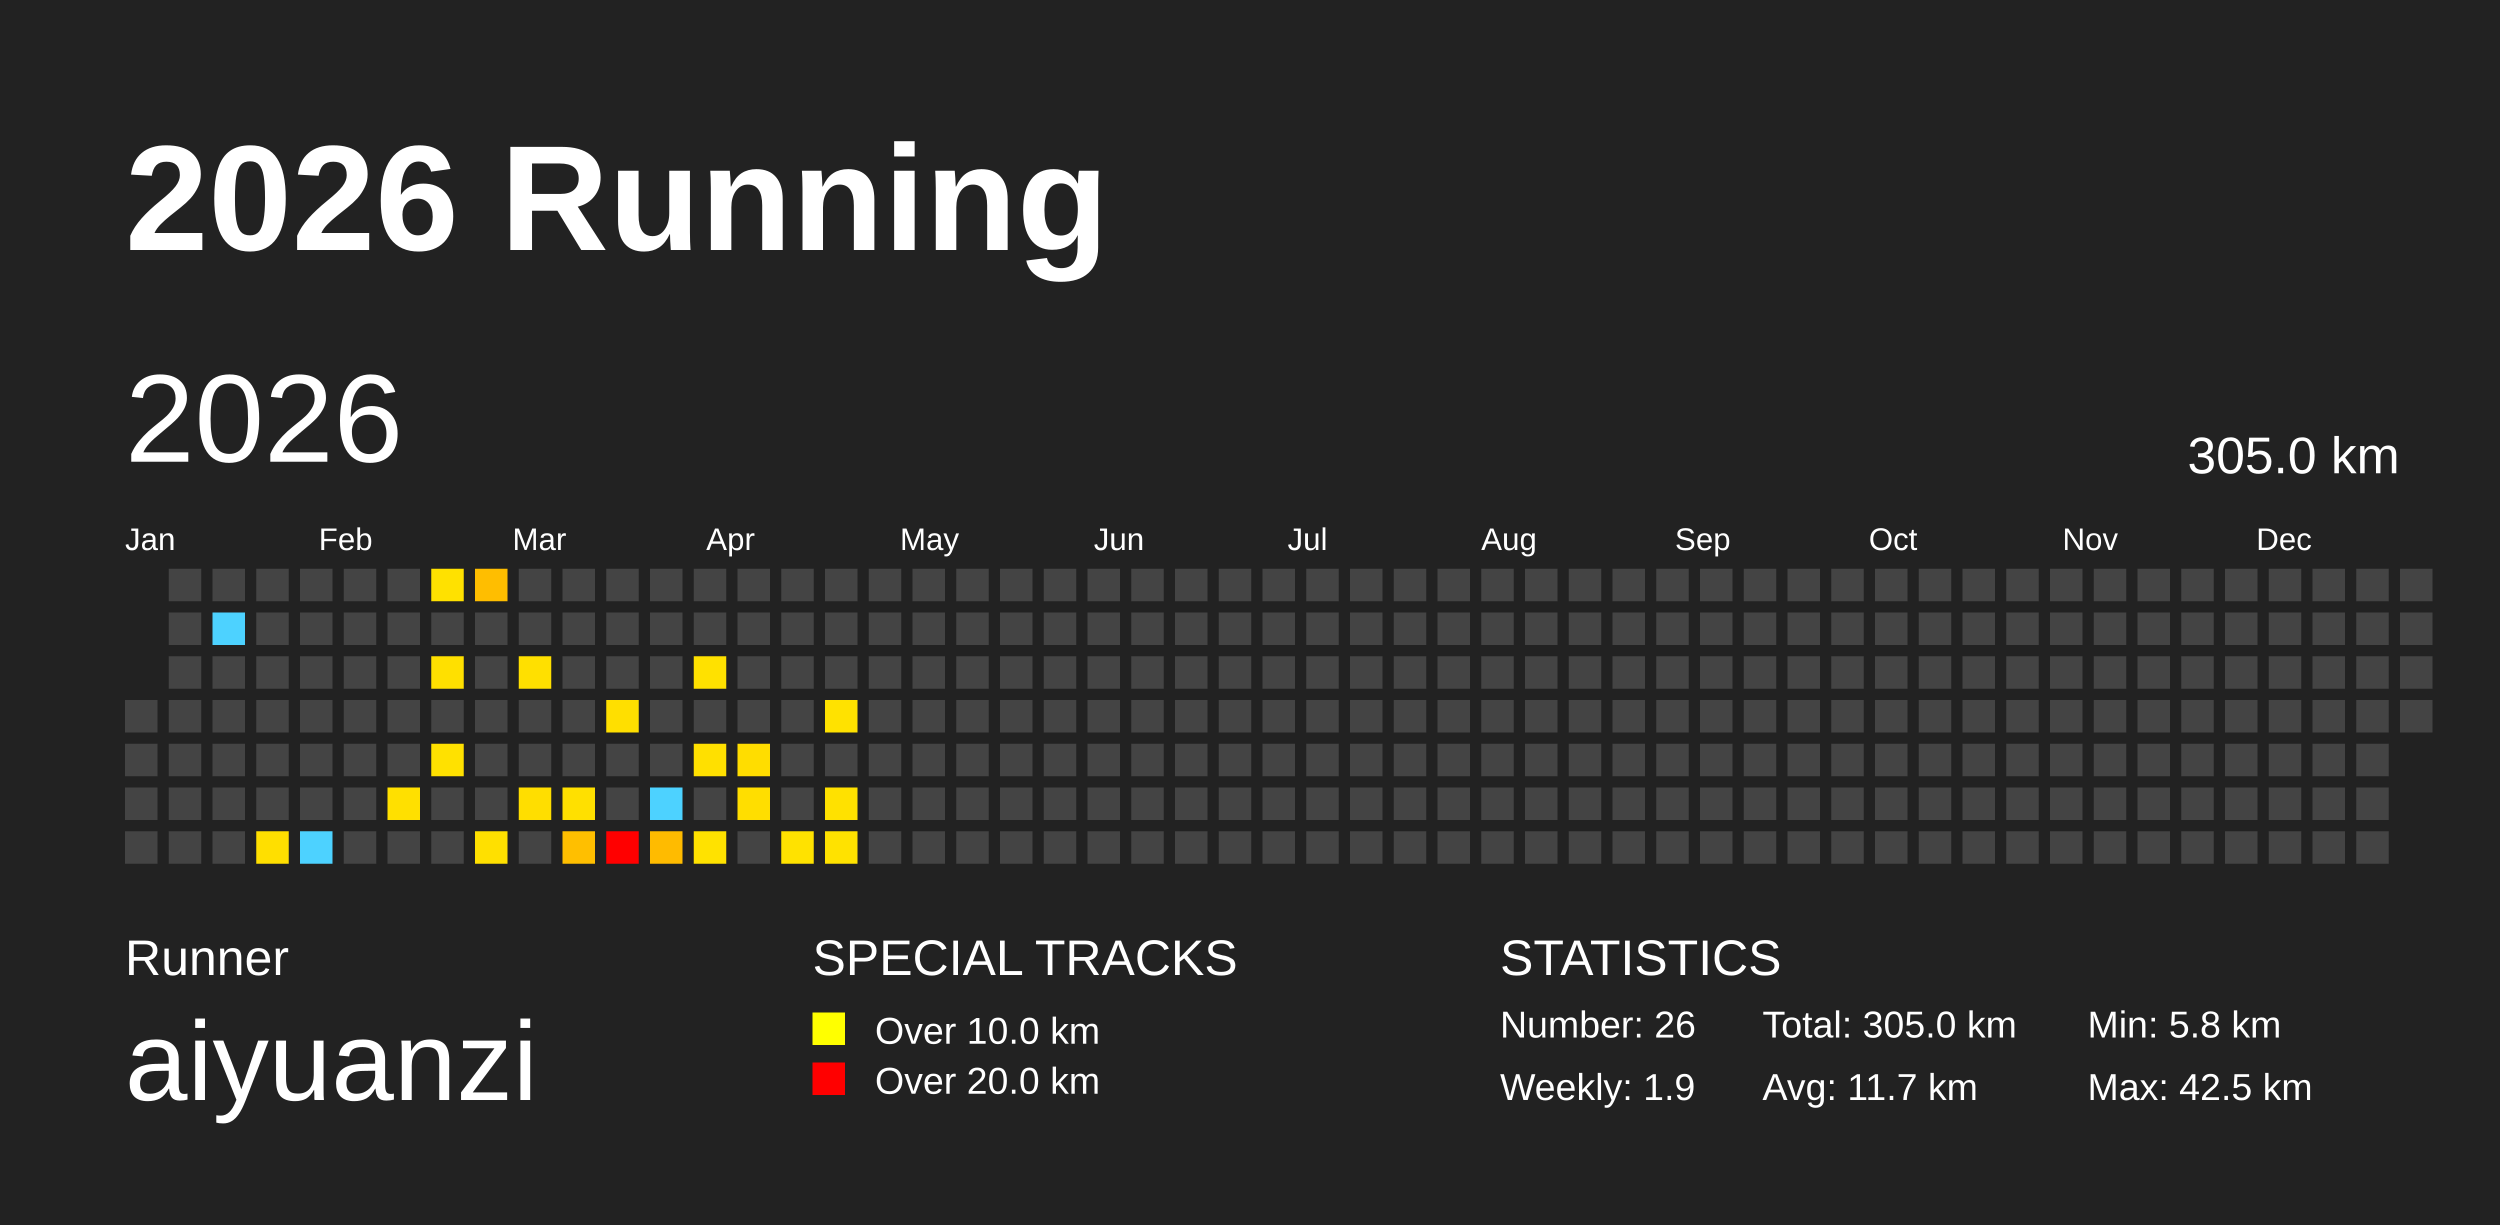
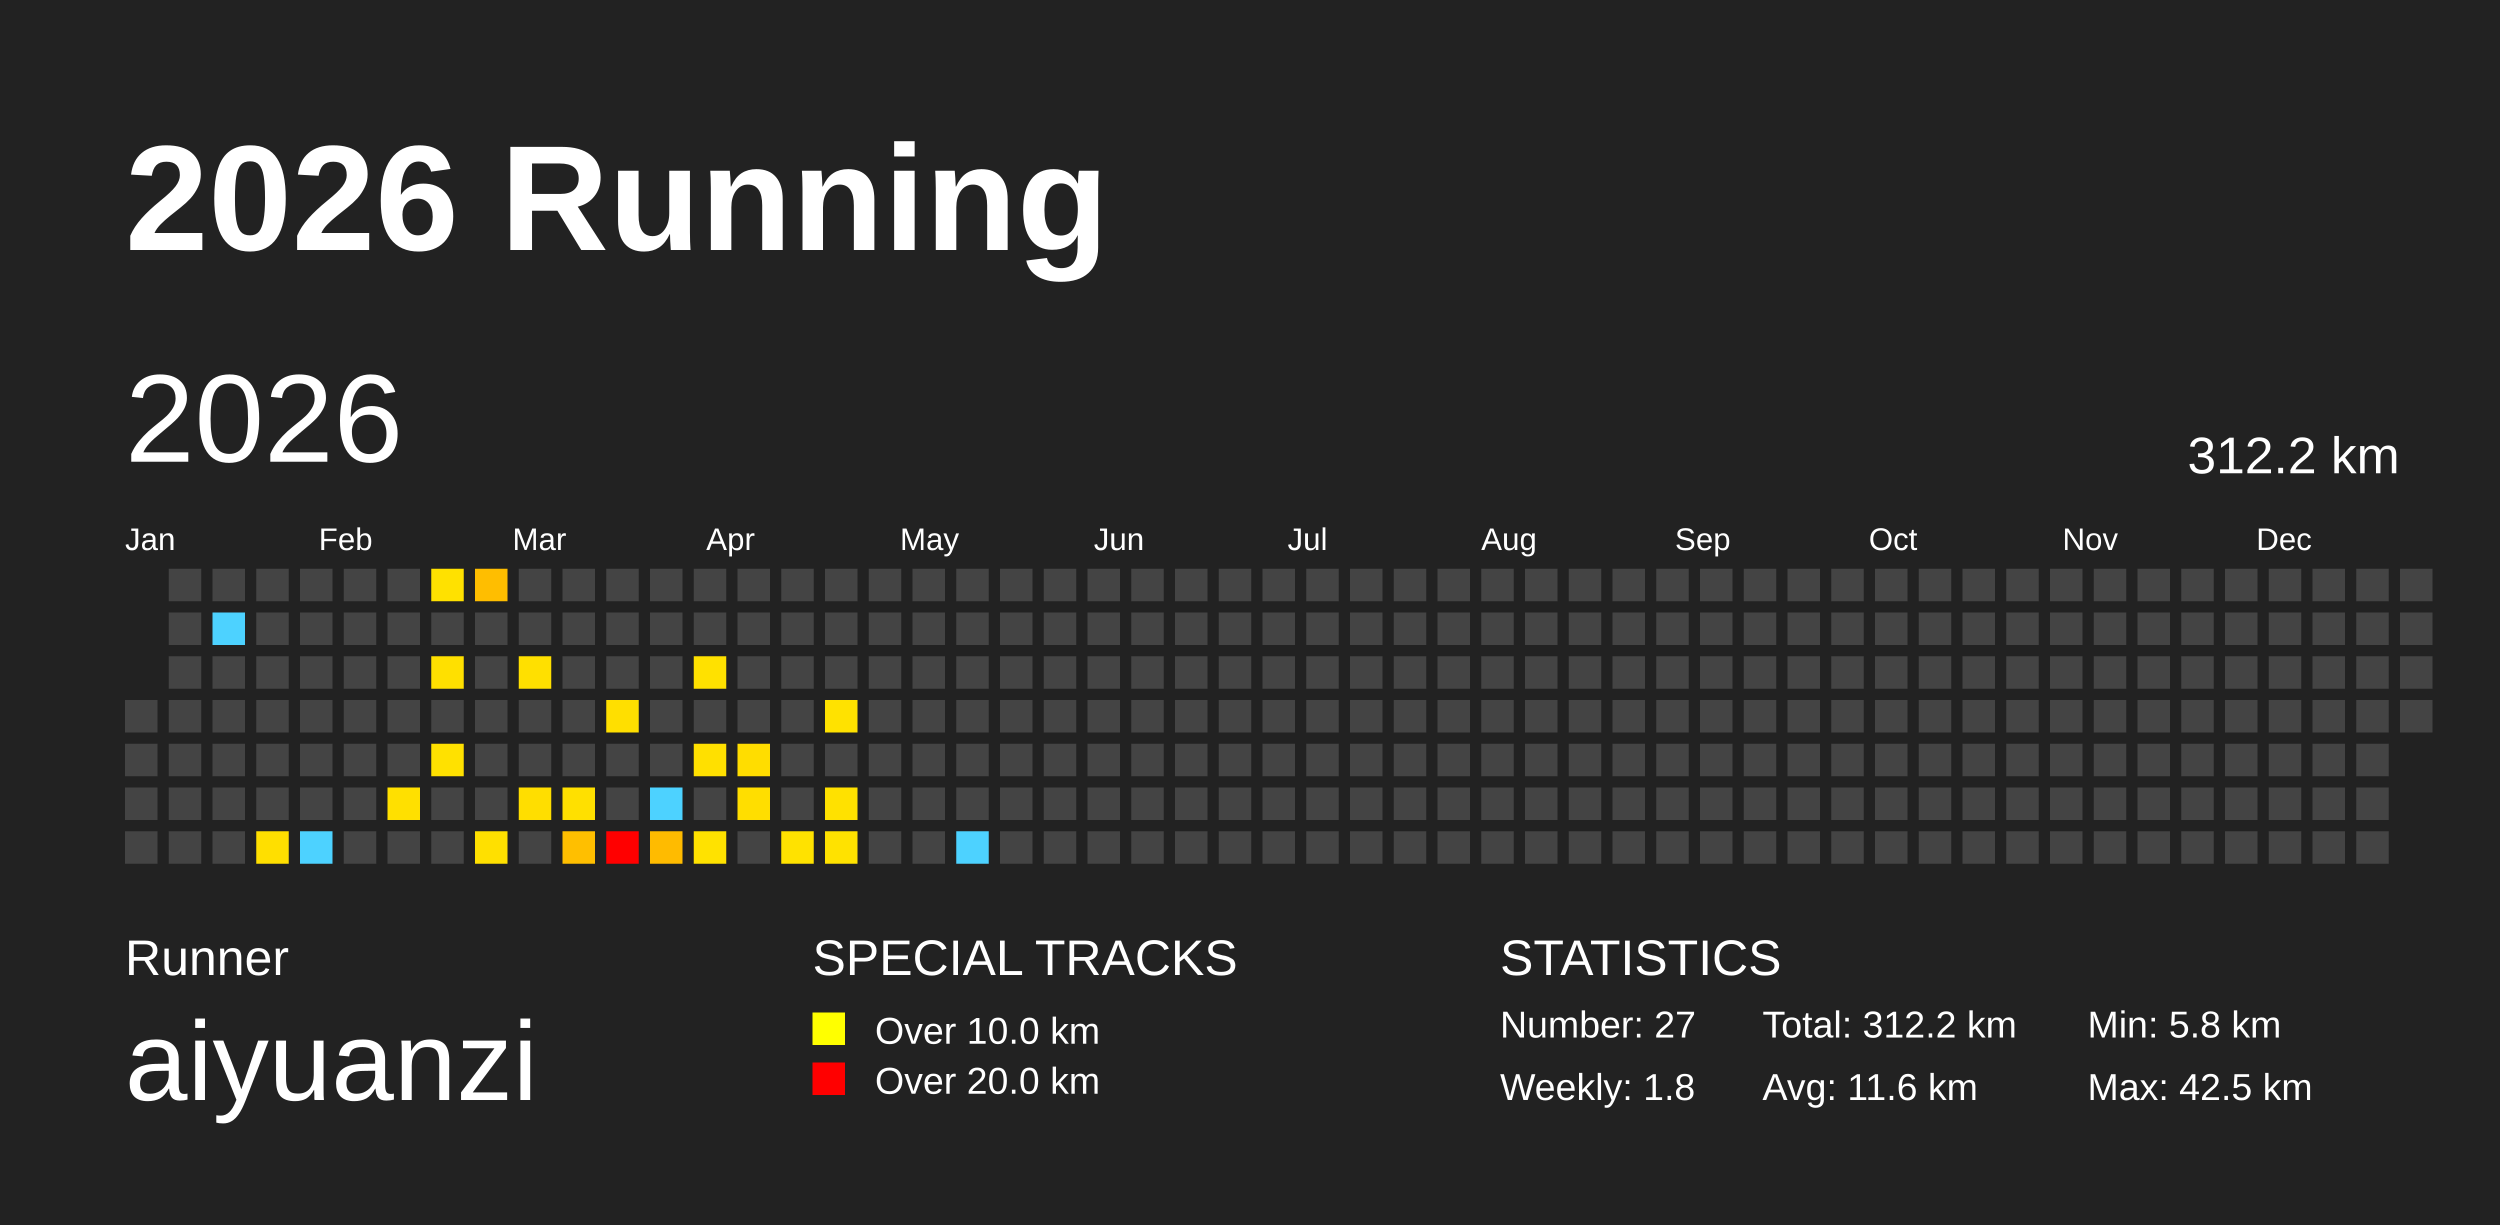
<svg xmlns="http://www.w3.org/2000/svg" baseProfile="full" height="98mm" version="1.1" viewBox="0,0,200,98" width="200mm">
  <defs>
    <pattern height="2" id="indoor-stripe" patternUnits="userSpaceOnUse" width="2">
      <line stroke="white" stroke-opacity="0.45" stroke-width="0.5" x1="0" x2="2" y1="2" y2="0" />
    </pattern>
  </defs>
  <rect fill="#222222" height="98" width="200" x="0" y="0" />
  <text fill="#FFFFFF" style="font-size:12px; font-family:Arial; font-weight:bold;" x="10" y="20">2026 Running</text>
  <text fill="#FFFFFF" style="font-size:4px; font-family:Arial" x="10" y="78">Runner</text>
  <text fill="#FFFFFF" style="font-size:9px; font-family:Arial" x="10" y="88">aiyuanzi</text>
  <text fill="#FFFFFF" style="font-size:4px; font-family:Arial" x="65" y="78">SPECIAL TRACKS</text>
  <rect fill="yellow" height="2.6" width="2.6" x="65" y="81" />
  <text fill="#FFFFFF" style="font-size:3px; font-family:Arial" x="70" y="83.5">Over 10.0 km</text>
  <rect fill="red" height="2.6" width="2.6" x="65" y="85" />
  <text fill="#FFFFFF" style="font-size:3px; font-family:Arial" x="70" y="87.5">Over 20.0 km</text>
  <text fill="#FFFFFF" style="font-size:4px; font-family:Arial" x="120" y="78">STATISTICS</text>
-   <text fill="#FFFFFF" style="font-size:3px; font-family:Arial" x="120" y="83">Number: 26</text>
-   <text fill="#FFFFFF" style="font-size:3px; font-family:Arial" x="120" y="88">Weekly: 1.9</text>
-   <text fill="#FFFFFF" style="font-size:3px; font-family:Arial" x="141" y="83">Total: 305.0 km</text>
-   <text fill="#FFFFFF" style="font-size:3px; font-family:Arial" x="141" y="88">Avg: 11.7 km</text>
+   <text fill="#FFFFFF" style="font-size:3px; font-family:Arial" x="120" y="83">Number: 27</text>
+   <text fill="#FFFFFF" style="font-size:3px; font-family:Arial" x="120" y="88">Weekly: 1.8</text>
+   <text fill="#FFFFFF" style="font-size:3px; font-family:Arial" x="141" y="83">Total: 312.2 km</text>
+   <text fill="#FFFFFF" style="font-size:3px; font-family:Arial" x="141" y="88">Avg: 11.6 km</text>
  <text fill="#FFFFFF" style="font-size:3px; font-family:Arial" x="167" y="83">Min: 5.8 km</text>
  <text fill="#FFFFFF" style="font-size:3px; font-family:Arial" x="167" y="88">Max: 42.5 km</text>
  <text dominant-baseline="hanging" fill="#FFFFFF" style="font-size:10.0px; font-family:Arial;" x="10" y="30">2026</text>
-   <text dominant-baseline="hanging" fill="#FFFFFF" style="font-size:4.125px; font-family:Arial;" x="175" y="35">305.0 km</text>
+   <text dominant-baseline="hanging" fill="#FFFFFF" style="font-size:4.125px; font-family:Arial;" x="175" y="35">312.2 km</text>
  <text fill="#FFFFFF" style="font-size:2.5px; font-family:Arial" x="10.0" y="44">Jan</text>
  <text fill="#FFFFFF" style="font-size:2.5px; font-family:Arial" x="25.5" y="44">Feb</text>
  <text fill="#FFFFFF" style="font-size:2.5px; font-family:Arial" x="41.0" y="44">Mar</text>
  <text fill="#FFFFFF" style="font-size:2.5px; font-family:Arial" x="56.5" y="44">Apr</text>
  <text fill="#FFFFFF" style="font-size:2.5px; font-family:Arial" x="72.0" y="44">May</text>
  <text fill="#FFFFFF" style="font-size:2.5px; font-family:Arial" x="87.5" y="44">Jun</text>
  <text fill="#FFFFFF" style="font-size:2.5px; font-family:Arial" x="103.0" y="44">Jul</text>
  <text fill="#FFFFFF" style="font-size:2.5px; font-family:Arial" x="118.5" y="44">Aug</text>
  <text fill="#FFFFFF" style="font-size:2.5px; font-family:Arial" x="134.0" y="44">Sep</text>
  <text fill="#FFFFFF" style="font-size:2.5px; font-family:Arial" x="149.5" y="44">Oct</text>
  <text fill="#FFFFFF" style="font-size:2.5px; font-family:Arial" x="165.0" y="44">Nov</text>
  <text fill="#FFFFFF" style="font-size:2.5px; font-family:Arial" x="180.5" y="44">Dec</text>
  <rect fill="#444444" height="2.6" width="2.6" x="10.0" y="56.0" />
  <rect fill="#444444" height="2.6" width="2.6" x="10.0" y="59.5" />
  <rect fill="#444444" height="2.6" width="2.6" x="10.0" y="63.0" />
  <rect fill="#444444" height="2.6" width="2.6" x="10.0" y="66.5" />
  <rect fill="#444444" height="2.6" width="2.6" x="13.5" y="45.5" />
  <rect fill="#444444" height="2.6" width="2.6" x="13.5" y="49.0" />
  <rect fill="#444444" height="2.6" width="2.6" x="13.5" y="52.5" />
  <rect fill="#444444" height="2.6" width="2.6" x="13.5" y="56.0" />
  <rect fill="#444444" height="2.6" width="2.6" x="13.5" y="59.5" />
  <rect fill="#444444" height="2.6" width="2.6" x="13.5" y="63.0" />
  <rect fill="#444444" height="2.6" width="2.6" x="13.5" y="66.5" />
  <rect fill="#444444" height="2.6" width="2.6" x="17.0" y="45.5" />
  <rect fill="#4dd2ff" height="2.6" width="2.6" x="17.0" y="49.0" />
  <rect fill="#444444" height="2.6" width="2.6" x="17.0" y="52.5" />
  <rect fill="#444444" height="2.6" width="2.6" x="17.0" y="56.0" />
  <rect fill="#444444" height="2.6" width="2.6" x="17.0" y="59.5" />
  <rect fill="#444444" height="2.6" width="2.6" x="17.0" y="63.0" />
  <rect fill="#444444" height="2.6" width="2.6" x="17.0" y="66.5" />
  <rect fill="#444444" height="2.6" width="2.6" x="20.5" y="45.5" />
  <rect fill="#444444" height="2.6" width="2.6" x="20.5" y="49.0" />
  <rect fill="#444444" height="2.6" width="2.6" x="20.5" y="52.5" />
  <rect fill="#444444" height="2.6" width="2.6" x="20.5" y="56.0" />
  <rect fill="#444444" height="2.6" width="2.6" x="20.5" y="59.5" />
  <rect fill="#444444" height="2.6" width="2.6" x="20.5" y="63.0" />
  <rect fill="#ffdf00" height="2.6" width="2.6" x="20.5" y="66.5" />
  <rect fill="#444444" height="2.6" width="2.6" x="24.0" y="45.5" />
  <rect fill="#444444" height="2.6" width="2.6" x="24.0" y="49.0" />
  <rect fill="#444444" height="2.6" width="2.6" x="24.0" y="52.5" />
  <rect fill="#444444" height="2.6" width="2.6" x="24.0" y="56.0" />
  <rect fill="#444444" height="2.6" width="2.6" x="24.0" y="59.5" />
  <rect fill="#444444" height="2.6" width="2.6" x="24.0" y="63.0" />
  <rect fill="#4dd2ff" height="2.6" width="2.6" x="24.0" y="66.5" />
  <rect fill="#444444" height="2.6" width="2.6" x="27.5" y="45.5" />
  <rect fill="#444444" height="2.6" width="2.6" x="27.5" y="49.0" />
  <rect fill="#444444" height="2.6" width="2.6" x="27.5" y="52.5" />
  <rect fill="#444444" height="2.6" width="2.6" x="27.5" y="56.0" />
  <rect fill="#444444" height="2.6" width="2.6" x="27.5" y="59.5" />
  <rect fill="#444444" height="2.6" width="2.6" x="27.5" y="63.0" />
  <rect fill="#444444" height="2.6" width="2.6" x="27.5" y="66.5" />
  <rect fill="#444444" height="2.6" width="2.6" x="31.0" y="45.5" />
  <rect fill="#444444" height="2.6" width="2.6" x="31.0" y="49.0" />
  <rect fill="#444444" height="2.6" width="2.6" x="31.0" y="52.5" />
  <rect fill="#444444" height="2.6" width="2.6" x="31.0" y="56.0" />
  <rect fill="#444444" height="2.6" width="2.6" x="31.0" y="59.5" />
  <rect fill="#ffe000" height="2.6" width="2.6" x="31.0" y="63.0" />
  <rect fill="#444444" height="2.6" width="2.6" x="31.0" y="66.5" />
  <rect fill="#ffe100" height="2.6" width="2.6" x="34.5" y="45.5" />
  <rect fill="#444444" height="2.6" width="2.6" x="34.5" y="49.0" />
  <rect fill="#ffe000" height="2.6" width="2.6" x="34.5" y="52.5" />
  <rect fill="#444444" height="2.6" width="2.6" x="34.5" y="56.0" />
  <rect fill="#ffe100" height="2.6" width="2.6" x="34.5" y="59.5" />
  <rect fill="#444444" height="2.6" width="2.6" x="34.5" y="63.0" />
  <rect fill="#444444" height="2.6" width="2.6" x="34.5" y="66.5" />
  <rect fill="#ffbe00" height="2.6" width="2.6" x="38.0" y="45.5" />
  <rect fill="#444444" height="2.6" width="2.6" x="38.0" y="49.0" />
  <rect fill="#444444" height="2.6" width="2.6" x="38.0" y="52.5" />
  <rect fill="#444444" height="2.6" width="2.6" x="38.0" y="56.0" />
  <rect fill="#444444" height="2.6" width="2.6" x="38.0" y="59.5" />
  <rect fill="#444444" height="2.6" width="2.6" x="38.0" y="63.0" />
  <rect fill="#ffe000" height="2.6" width="2.6" x="38.0" y="66.5" />
  <rect fill="#444444" height="2.6" width="2.6" x="41.5" y="45.5" />
  <rect fill="#444444" height="2.6" width="2.6" x="41.5" y="49.0" />
  <rect fill="#ffe000" height="2.6" width="2.6" x="41.5" y="52.5" />
  <rect fill="#444444" height="2.6" width="2.6" x="41.5" y="56.0" />
  <rect fill="#444444" height="2.6" width="2.6" x="41.5" y="59.5" />
  <rect fill="#ffde00" height="2.6" width="2.6" x="41.5" y="63.0" />
  <rect fill="#444444" height="2.6" width="2.6" x="41.5" y="66.5" />
  <rect fill="#444444" height="2.6" width="2.6" x="45.0" y="45.5" />
  <rect fill="#444444" height="2.6" width="2.6" x="45.0" y="49.0" />
  <rect fill="#444444" height="2.6" width="2.6" x="45.0" y="52.5" />
  <rect fill="#444444" height="2.6" width="2.6" x="45.0" y="56.0" />
  <rect fill="#444444" height="2.6" width="2.6" x="45.0" y="59.5" />
  <rect fill="#ffe000" height="2.6" width="2.6" x="45.0" y="63.0" />
  <rect fill="#ffbf00" height="2.6" width="2.6" x="45.0" y="66.5" />
  <rect fill="#444444" height="2.6" width="2.6" x="48.5" y="45.5" />
  <rect fill="#444444" height="2.6" width="2.6" x="48.5" y="49.0" />
  <rect fill="#444444" height="2.6" width="2.6" x="48.5" y="52.5" />
  <rect fill="#ffdf00" height="2.6" width="2.6" x="48.5" y="56.0" />
  <rect fill="#444444" height="2.6" width="2.6" x="48.5" y="59.5" />
  <rect fill="#444444" height="2.6" width="2.6" x="48.5" y="63.0" />
  <rect fill="red" height="2.6" width="2.6" x="48.5" y="66.5" />
  <rect fill="#444444" height="2.6" width="2.6" x="52.0" y="45.5" />
  <rect fill="#444444" height="2.6" width="2.6" x="52.0" y="49.0" />
  <rect fill="#444444" height="2.6" width="2.6" x="52.0" y="52.5" />
  <rect fill="#444444" height="2.6" width="2.6" x="52.0" y="56.0" />
  <rect fill="#444444" height="2.6" width="2.6" x="52.0" y="59.5" />
  <rect fill="#4dd2ff" height="2.6" width="2.6" x="52.0" y="63.0" />
  <rect fill="#ffbb00" height="2.6" width="2.6" x="52.0" y="66.5" />
  <rect fill="#444444" height="2.6" width="2.6" x="55.5" y="45.5" />
  <rect fill="#444444" height="2.6" width="2.6" x="55.5" y="49.0" />
  <rect fill="#ffe100" height="2.6" width="2.6" x="55.5" y="52.5" />
  <rect fill="#444444" height="2.6" width="2.6" x="55.5" y="56.0" />
  <rect fill="#ffe000" height="2.6" width="2.6" x="55.5" y="59.5" />
  <rect fill="#444444" height="2.6" width="2.6" x="55.5" y="63.0" />
  <rect fill="#ffe200" height="2.6" width="2.6" x="55.5" y="66.5" />
  <rect fill="#444444" height="2.6" width="2.6" x="59.0" y="45.5" />
  <rect fill="#444444" height="2.6" width="2.6" x="59.0" y="49.0" />
  <rect fill="#444444" height="2.6" width="2.6" x="59.0" y="52.5" />
  <rect fill="#444444" height="2.6" width="2.6" x="59.0" y="56.0" />
  <rect fill="#ffdd00" height="2.6" width="2.6" x="59.0" y="59.5" />
  <rect fill="#ffde00" height="2.6" width="2.6" x="59.0" y="63.0" />
  <rect fill="#444444" height="2.6" width="2.6" x="59.0" y="66.5" />
  <rect fill="#444444" height="2.6" width="2.6" x="62.5" y="45.5" />
  <rect fill="#444444" height="2.6" width="2.6" x="62.5" y="49.0" />
  <rect fill="#444444" height="2.6" width="2.6" x="62.5" y="52.5" />
  <rect fill="#444444" height="2.6" width="2.6" x="62.5" y="56.0" />
  <rect fill="#444444" height="2.6" width="2.6" x="62.5" y="59.5" />
  <rect fill="#444444" height="2.6" width="2.6" x="62.5" y="63.0" />
  <rect fill="#ffe200" height="2.6" width="2.6" x="62.5" y="66.5" />
  <rect fill="#444444" height="2.6" width="2.6" x="66.0" y="45.5" />
  <rect fill="#444444" height="2.6" width="2.6" x="66.0" y="49.0" />
  <rect fill="#444444" height="2.6" width="2.6" x="66.0" y="52.5" />
  <rect fill="#ffe200" height="2.6" width="2.6" x="66.0" y="56.0" />
  <rect fill="#444444" height="2.6" width="2.6" x="66.0" y="59.5" />
  <rect fill="#ffe100" height="2.6" width="2.6" x="66.0" y="63.0" />
  <rect fill="#ffe200" height="2.6" width="2.6" x="66.0" y="66.5" />
  <rect fill="#444444" height="2.6" width="2.6" x="69.5" y="45.5" />
  <rect fill="#444444" height="2.6" width="2.6" x="69.5" y="49.0" />
  <rect fill="#444444" height="2.6" width="2.6" x="69.5" y="52.5" />
  <rect fill="#444444" height="2.6" width="2.6" x="69.5" y="56.0" />
  <rect fill="#444444" height="2.6" width="2.6" x="69.5" y="59.5" />
  <rect fill="#444444" height="2.6" width="2.6" x="69.5" y="63.0" />
  <rect fill="#444444" height="2.6" width="2.6" x="69.5" y="66.5" />
  <rect fill="#444444" height="2.6" width="2.6" x="73.0" y="45.5" />
  <rect fill="#444444" height="2.6" width="2.6" x="73.0" y="49.0" />
  <rect fill="#444444" height="2.6" width="2.6" x="73.0" y="52.5" />
  <rect fill="#444444" height="2.6" width="2.6" x="73.0" y="56.0" />
  <rect fill="#444444" height="2.6" width="2.6" x="73.0" y="59.5" />
  <rect fill="#444444" height="2.6" width="2.6" x="73.0" y="63.0" />
  <rect fill="#444444" height="2.6" width="2.6" x="73.0" y="66.5" />
  <rect fill="#444444" height="2.6" width="2.6" x="76.5" y="45.5" />
  <rect fill="#444444" height="2.6" width="2.6" x="76.5" y="49.0" />
  <rect fill="#444444" height="2.6" width="2.6" x="76.5" y="52.5" />
  <rect fill="#444444" height="2.6" width="2.6" x="76.5" y="56.0" />
  <rect fill="#444444" height="2.6" width="2.6" x="76.5" y="59.5" />
  <rect fill="#444444" height="2.6" width="2.6" x="76.5" y="63.0" />
-   <rect fill="#444444" height="2.6" width="2.6" x="76.5" y="66.5" />
+   <rect fill="#4dd2ff" height="2.6" width="2.6" x="76.5" y="66.5" />
  <rect fill="#444444" height="2.6" width="2.6" x="80.0" y="45.5" />
  <rect fill="#444444" height="2.6" width="2.6" x="80.0" y="49.0" />
  <rect fill="#444444" height="2.6" width="2.6" x="80.0" y="52.5" />
  <rect fill="#444444" height="2.6" width="2.6" x="80.0" y="56.0" />
  <rect fill="#444444" height="2.6" width="2.6" x="80.0" y="59.5" />
  <rect fill="#444444" height="2.6" width="2.6" x="80.0" y="63.0" />
  <rect fill="#444444" height="2.6" width="2.6" x="80.0" y="66.5" />
  <rect fill="#444444" height="2.6" width="2.6" x="83.5" y="45.5" />
  <rect fill="#444444" height="2.6" width="2.6" x="83.5" y="49.0" />
  <rect fill="#444444" height="2.6" width="2.6" x="83.5" y="52.5" />
  <rect fill="#444444" height="2.6" width="2.6" x="83.5" y="56.0" />
  <rect fill="#444444" height="2.6" width="2.6" x="83.5" y="59.5" />
  <rect fill="#444444" height="2.6" width="2.6" x="83.5" y="63.0" />
  <rect fill="#444444" height="2.6" width="2.6" x="83.5" y="66.5" />
  <rect fill="#444444" height="2.6" width="2.6" x="87.0" y="45.5" />
  <rect fill="#444444" height="2.6" width="2.6" x="87.0" y="49.0" />
  <rect fill="#444444" height="2.6" width="2.6" x="87.0" y="52.5" />
  <rect fill="#444444" height="2.6" width="2.6" x="87.0" y="56.0" />
  <rect fill="#444444" height="2.6" width="2.6" x="87.0" y="59.5" />
  <rect fill="#444444" height="2.6" width="2.6" x="87.0" y="63.0" />
  <rect fill="#444444" height="2.6" width="2.6" x="87.0" y="66.5" />
  <rect fill="#444444" height="2.6" width="2.6" x="90.5" y="45.5" />
  <rect fill="#444444" height="2.6" width="2.6" x="90.5" y="49.0" />
  <rect fill="#444444" height="2.6" width="2.6" x="90.5" y="52.5" />
  <rect fill="#444444" height="2.6" width="2.6" x="90.5" y="56.0" />
  <rect fill="#444444" height="2.6" width="2.6" x="90.5" y="59.5" />
  <rect fill="#444444" height="2.6" width="2.6" x="90.5" y="63.0" />
  <rect fill="#444444" height="2.6" width="2.6" x="90.5" y="66.5" />
  <rect fill="#444444" height="2.6" width="2.6" x="94.0" y="45.5" />
  <rect fill="#444444" height="2.6" width="2.6" x="94.0" y="49.0" />
  <rect fill="#444444" height="2.6" width="2.6" x="94.0" y="52.5" />
  <rect fill="#444444" height="2.6" width="2.6" x="94.0" y="56.0" />
  <rect fill="#444444" height="2.6" width="2.6" x="94.0" y="59.5" />
  <rect fill="#444444" height="2.6" width="2.6" x="94.0" y="63.0" />
  <rect fill="#444444" height="2.6" width="2.6" x="94.0" y="66.5" />
  <rect fill="#444444" height="2.6" width="2.6" x="97.5" y="45.5" />
  <rect fill="#444444" height="2.6" width="2.6" x="97.5" y="49.0" />
  <rect fill="#444444" height="2.6" width="2.6" x="97.5" y="52.5" />
  <rect fill="#444444" height="2.6" width="2.6" x="97.5" y="56.0" />
  <rect fill="#444444" height="2.6" width="2.6" x="97.5" y="59.5" />
  <rect fill="#444444" height="2.6" width="2.6" x="97.5" y="63.0" />
  <rect fill="#444444" height="2.6" width="2.6" x="97.5" y="66.5" />
  <rect fill="#444444" height="2.6" width="2.6" x="101.0" y="45.5" />
  <rect fill="#444444" height="2.6" width="2.6" x="101.0" y="49.0" />
  <rect fill="#444444" height="2.6" width="2.6" x="101.0" y="52.5" />
  <rect fill="#444444" height="2.6" width="2.6" x="101.0" y="56.0" />
  <rect fill="#444444" height="2.6" width="2.6" x="101.0" y="59.5" />
  <rect fill="#444444" height="2.6" width="2.6" x="101.0" y="63.0" />
  <rect fill="#444444" height="2.6" width="2.6" x="101.0" y="66.5" />
  <rect fill="#444444" height="2.6" width="2.6" x="104.5" y="45.5" />
  <rect fill="#444444" height="2.6" width="2.6" x="104.5" y="49.0" />
  <rect fill="#444444" height="2.6" width="2.6" x="104.5" y="52.5" />
  <rect fill="#444444" height="2.6" width="2.6" x="104.5" y="56.0" />
  <rect fill="#444444" height="2.6" width="2.6" x="104.5" y="59.5" />
  <rect fill="#444444" height="2.6" width="2.6" x="104.5" y="63.0" />
  <rect fill="#444444" height="2.6" width="2.6" x="104.5" y="66.5" />
  <rect fill="#444444" height="2.6" width="2.6" x="108.0" y="45.5" />
  <rect fill="#444444" height="2.6" width="2.6" x="108.0" y="49.0" />
  <rect fill="#444444" height="2.6" width="2.6" x="108.0" y="52.5" />
  <rect fill="#444444" height="2.6" width="2.6" x="108.0" y="56.0" />
  <rect fill="#444444" height="2.6" width="2.6" x="108.0" y="59.5" />
  <rect fill="#444444" height="2.6" width="2.6" x="108.0" y="63.0" />
  <rect fill="#444444" height="2.6" width="2.6" x="108.0" y="66.5" />
  <rect fill="#444444" height="2.6" width="2.6" x="111.5" y="45.5" />
  <rect fill="#444444" height="2.6" width="2.6" x="111.5" y="49.0" />
  <rect fill="#444444" height="2.6" width="2.6" x="111.5" y="52.5" />
  <rect fill="#444444" height="2.6" width="2.6" x="111.5" y="56.0" />
  <rect fill="#444444" height="2.6" width="2.6" x="111.5" y="59.5" />
  <rect fill="#444444" height="2.6" width="2.6" x="111.5" y="63.0" />
  <rect fill="#444444" height="2.6" width="2.6" x="111.5" y="66.5" />
  <rect fill="#444444" height="2.6" width="2.6" x="115.0" y="45.5" />
  <rect fill="#444444" height="2.6" width="2.6" x="115.0" y="49.0" />
  <rect fill="#444444" height="2.6" width="2.6" x="115.0" y="52.5" />
  <rect fill="#444444" height="2.6" width="2.6" x="115.0" y="56.0" />
  <rect fill="#444444" height="2.6" width="2.6" x="115.0" y="59.5" />
  <rect fill="#444444" height="2.6" width="2.6" x="115.0" y="63.0" />
  <rect fill="#444444" height="2.6" width="2.6" x="115.0" y="66.5" />
  <rect fill="#444444" height="2.6" width="2.6" x="118.5" y="45.5" />
  <rect fill="#444444" height="2.6" width="2.6" x="118.5" y="49.0" />
  <rect fill="#444444" height="2.6" width="2.6" x="118.5" y="52.5" />
  <rect fill="#444444" height="2.6" width="2.6" x="118.5" y="56.0" />
  <rect fill="#444444" height="2.6" width="2.6" x="118.5" y="59.5" />
  <rect fill="#444444" height="2.6" width="2.6" x="118.5" y="63.0" />
  <rect fill="#444444" height="2.6" width="2.6" x="118.5" y="66.5" />
  <rect fill="#444444" height="2.6" width="2.6" x="122.0" y="45.5" />
  <rect fill="#444444" height="2.6" width="2.6" x="122.0" y="49.0" />
  <rect fill="#444444" height="2.6" width="2.6" x="122.0" y="52.5" />
  <rect fill="#444444" height="2.6" width="2.6" x="122.0" y="56.0" />
  <rect fill="#444444" height="2.6" width="2.6" x="122.0" y="59.5" />
  <rect fill="#444444" height="2.6" width="2.6" x="122.0" y="63.0" />
  <rect fill="#444444" height="2.6" width="2.6" x="122.0" y="66.5" />
  <rect fill="#444444" height="2.6" width="2.6" x="125.5" y="45.5" />
  <rect fill="#444444" height="2.6" width="2.6" x="125.5" y="49.0" />
  <rect fill="#444444" height="2.6" width="2.6" x="125.5" y="52.5" />
  <rect fill="#444444" height="2.6" width="2.6" x="125.5" y="56.0" />
  <rect fill="#444444" height="2.6" width="2.6" x="125.5" y="59.5" />
  <rect fill="#444444" height="2.6" width="2.6" x="125.5" y="63.0" />
  <rect fill="#444444" height="2.6" width="2.6" x="125.5" y="66.5" />
  <rect fill="#444444" height="2.6" width="2.6" x="129.0" y="45.5" />
  <rect fill="#444444" height="2.6" width="2.6" x="129.0" y="49.0" />
  <rect fill="#444444" height="2.6" width="2.6" x="129.0" y="52.5" />
  <rect fill="#444444" height="2.6" width="2.6" x="129.0" y="56.0" />
  <rect fill="#444444" height="2.6" width="2.6" x="129.0" y="59.5" />
  <rect fill="#444444" height="2.6" width="2.6" x="129.0" y="63.0" />
  <rect fill="#444444" height="2.6" width="2.6" x="129.0" y="66.5" />
  <rect fill="#444444" height="2.6" width="2.6" x="132.5" y="45.5" />
  <rect fill="#444444" height="2.6" width="2.6" x="132.5" y="49.0" />
  <rect fill="#444444" height="2.6" width="2.6" x="132.5" y="52.5" />
  <rect fill="#444444" height="2.6" width="2.6" x="132.5" y="56.0" />
  <rect fill="#444444" height="2.6" width="2.6" x="132.5" y="59.5" />
  <rect fill="#444444" height="2.6" width="2.6" x="132.5" y="63.0" />
  <rect fill="#444444" height="2.6" width="2.6" x="132.5" y="66.5" />
  <rect fill="#444444" height="2.6" width="2.6" x="136.0" y="45.5" />
  <rect fill="#444444" height="2.6" width="2.6" x="136.0" y="49.0" />
  <rect fill="#444444" height="2.6" width="2.6" x="136.0" y="52.5" />
  <rect fill="#444444" height="2.6" width="2.6" x="136.0" y="56.0" />
  <rect fill="#444444" height="2.6" width="2.6" x="136.0" y="59.5" />
  <rect fill="#444444" height="2.6" width="2.6" x="136.0" y="63.0" />
  <rect fill="#444444" height="2.6" width="2.6" x="136.0" y="66.5" />
  <rect fill="#444444" height="2.6" width="2.6" x="139.5" y="45.5" />
  <rect fill="#444444" height="2.6" width="2.6" x="139.5" y="49.0" />
  <rect fill="#444444" height="2.6" width="2.6" x="139.5" y="52.5" />
  <rect fill="#444444" height="2.6" width="2.6" x="139.5" y="56.0" />
  <rect fill="#444444" height="2.6" width="2.6" x="139.5" y="59.5" />
  <rect fill="#444444" height="2.6" width="2.6" x="139.5" y="63.0" />
  <rect fill="#444444" height="2.6" width="2.6" x="139.5" y="66.5" />
  <rect fill="#444444" height="2.6" width="2.6" x="143.0" y="45.5" />
  <rect fill="#444444" height="2.6" width="2.6" x="143.0" y="49.0" />
  <rect fill="#444444" height="2.6" width="2.6" x="143.0" y="52.5" />
  <rect fill="#444444" height="2.6" width="2.6" x="143.0" y="56.0" />
  <rect fill="#444444" height="2.6" width="2.6" x="143.0" y="59.5" />
  <rect fill="#444444" height="2.6" width="2.6" x="143.0" y="63.0" />
  <rect fill="#444444" height="2.6" width="2.6" x="143.0" y="66.5" />
  <rect fill="#444444" height="2.6" width="2.6" x="146.5" y="45.5" />
  <rect fill="#444444" height="2.6" width="2.6" x="146.5" y="49.0" />
  <rect fill="#444444" height="2.6" width="2.6" x="146.5" y="52.5" />
  <rect fill="#444444" height="2.6" width="2.6" x="146.5" y="56.0" />
  <rect fill="#444444" height="2.6" width="2.6" x="146.5" y="59.5" />
  <rect fill="#444444" height="2.6" width="2.6" x="146.5" y="63.0" />
  <rect fill="#444444" height="2.6" width="2.6" x="146.5" y="66.5" />
  <rect fill="#444444" height="2.6" width="2.6" x="150.0" y="45.5" />
  <rect fill="#444444" height="2.6" width="2.6" x="150.0" y="49.0" />
  <rect fill="#444444" height="2.6" width="2.6" x="150.0" y="52.5" />
  <rect fill="#444444" height="2.6" width="2.6" x="150.0" y="56.0" />
  <rect fill="#444444" height="2.6" width="2.6" x="150.0" y="59.5" />
  <rect fill="#444444" height="2.6" width="2.6" x="150.0" y="63.0" />
  <rect fill="#444444" height="2.6" width="2.6" x="150.0" y="66.5" />
  <rect fill="#444444" height="2.6" width="2.6" x="153.5" y="45.5" />
  <rect fill="#444444" height="2.6" width="2.6" x="153.5" y="49.0" />
  <rect fill="#444444" height="2.6" width="2.6" x="153.5" y="52.5" />
  <rect fill="#444444" height="2.6" width="2.6" x="153.5" y="56.0" />
  <rect fill="#444444" height="2.6" width="2.6" x="153.5" y="59.5" />
  <rect fill="#444444" height="2.6" width="2.6" x="153.5" y="63.0" />
  <rect fill="#444444" height="2.6" width="2.6" x="153.5" y="66.5" />
  <rect fill="#444444" height="2.6" width="2.6" x="157.0" y="45.5" />
  <rect fill="#444444" height="2.6" width="2.6" x="157.0" y="49.0" />
  <rect fill="#444444" height="2.6" width="2.6" x="157.0" y="52.5" />
  <rect fill="#444444" height="2.6" width="2.6" x="157.0" y="56.0" />
  <rect fill="#444444" height="2.6" width="2.6" x="157.0" y="59.5" />
  <rect fill="#444444" height="2.6" width="2.6" x="157.0" y="63.0" />
  <rect fill="#444444" height="2.6" width="2.6" x="157.0" y="66.5" />
  <rect fill="#444444" height="2.6" width="2.6" x="160.5" y="45.5" />
  <rect fill="#444444" height="2.6" width="2.6" x="160.5" y="49.0" />
  <rect fill="#444444" height="2.6" width="2.6" x="160.5" y="52.5" />
  <rect fill="#444444" height="2.6" width="2.6" x="160.5" y="56.0" />
  <rect fill="#444444" height="2.6" width="2.6" x="160.5" y="59.5" />
  <rect fill="#444444" height="2.6" width="2.6" x="160.5" y="63.0" />
  <rect fill="#444444" height="2.6" width="2.6" x="160.5" y="66.5" />
  <rect fill="#444444" height="2.6" width="2.6" x="164.0" y="45.5" />
  <rect fill="#444444" height="2.6" width="2.6" x="164.0" y="49.0" />
  <rect fill="#444444" height="2.6" width="2.6" x="164.0" y="52.5" />
  <rect fill="#444444" height="2.6" width="2.6" x="164.0" y="56.0" />
  <rect fill="#444444" height="2.6" width="2.6" x="164.0" y="59.5" />
  <rect fill="#444444" height="2.6" width="2.6" x="164.0" y="63.0" />
  <rect fill="#444444" height="2.6" width="2.6" x="164.0" y="66.5" />
  <rect fill="#444444" height="2.6" width="2.6" x="167.5" y="45.5" />
  <rect fill="#444444" height="2.6" width="2.6" x="167.5" y="49.0" />
  <rect fill="#444444" height="2.6" width="2.6" x="167.5" y="52.5" />
  <rect fill="#444444" height="2.6" width="2.6" x="167.5" y="56.0" />
  <rect fill="#444444" height="2.6" width="2.6" x="167.5" y="59.5" />
  <rect fill="#444444" height="2.6" width="2.6" x="167.5" y="63.0" />
  <rect fill="#444444" height="2.6" width="2.6" x="167.5" y="66.5" />
  <rect fill="#444444" height="2.6" width="2.6" x="171.0" y="45.5" />
  <rect fill="#444444" height="2.6" width="2.6" x="171.0" y="49.0" />
  <rect fill="#444444" height="2.6" width="2.6" x="171.0" y="52.5" />
  <rect fill="#444444" height="2.6" width="2.6" x="171.0" y="56.0" />
  <rect fill="#444444" height="2.6" width="2.6" x="171.0" y="59.5" />
  <rect fill="#444444" height="2.6" width="2.6" x="171.0" y="63.0" />
  <rect fill="#444444" height="2.6" width="2.6" x="171.0" y="66.5" />
  <rect fill="#444444" height="2.6" width="2.6" x="174.5" y="45.5" />
  <rect fill="#444444" height="2.6" width="2.6" x="174.5" y="49.0" />
  <rect fill="#444444" height="2.6" width="2.6" x="174.5" y="52.5" />
  <rect fill="#444444" height="2.6" width="2.6" x="174.5" y="56.0" />
  <rect fill="#444444" height="2.6" width="2.6" x="174.5" y="59.5" />
  <rect fill="#444444" height="2.6" width="2.6" x="174.5" y="63.0" />
  <rect fill="#444444" height="2.6" width="2.6" x="174.5" y="66.5" />
  <rect fill="#444444" height="2.6" width="2.6" x="178.0" y="45.5" />
  <rect fill="#444444" height="2.6" width="2.6" x="178.0" y="49.0" />
  <rect fill="#444444" height="2.6" width="2.6" x="178.0" y="52.5" />
  <rect fill="#444444" height="2.6" width="2.6" x="178.0" y="56.0" />
  <rect fill="#444444" height="2.6" width="2.6" x="178.0" y="59.5" />
  <rect fill="#444444" height="2.6" width="2.6" x="178.0" y="63.0" />
  <rect fill="#444444" height="2.6" width="2.6" x="178.0" y="66.5" />
  <rect fill="#444444" height="2.6" width="2.6" x="181.5" y="45.5" />
  <rect fill="#444444" height="2.6" width="2.6" x="181.5" y="49.0" />
  <rect fill="#444444" height="2.6" width="2.6" x="181.5" y="52.5" />
  <rect fill="#444444" height="2.6" width="2.6" x="181.5" y="56.0" />
  <rect fill="#444444" height="2.6" width="2.6" x="181.5" y="59.5" />
  <rect fill="#444444" height="2.6" width="2.6" x="181.5" y="63.0" />
  <rect fill="#444444" height="2.6" width="2.6" x="181.5" y="66.5" />
  <rect fill="#444444" height="2.6" width="2.6" x="185.0" y="45.5" />
  <rect fill="#444444" height="2.6" width="2.6" x="185.0" y="49.0" />
  <rect fill="#444444" height="2.6" width="2.6" x="185.0" y="52.5" />
  <rect fill="#444444" height="2.6" width="2.6" x="185.0" y="56.0" />
  <rect fill="#444444" height="2.6" width="2.6" x="185.0" y="59.5" />
  <rect fill="#444444" height="2.6" width="2.6" x="185.0" y="63.0" />
  <rect fill="#444444" height="2.6" width="2.6" x="185.0" y="66.5" />
  <rect fill="#444444" height="2.6" width="2.6" x="188.5" y="45.5" />
  <rect fill="#444444" height="2.6" width="2.6" x="188.5" y="49.0" />
  <rect fill="#444444" height="2.6" width="2.6" x="188.5" y="52.5" />
  <rect fill="#444444" height="2.6" width="2.6" x="188.5" y="56.0" />
  <rect fill="#444444" height="2.6" width="2.6" x="188.5" y="59.5" />
  <rect fill="#444444" height="2.6" width="2.6" x="188.5" y="63.0" />
  <rect fill="#444444" height="2.6" width="2.6" x="188.5" y="66.5" />
  <rect fill="#444444" height="2.6" width="2.6" x="192.0" y="45.5" />
  <rect fill="#444444" height="2.6" width="2.6" x="192.0" y="49.0" />
  <rect fill="#444444" height="2.6" width="2.6" x="192.0" y="52.5" />
  <rect fill="#444444" height="2.6" width="2.6" x="192.0" y="56.0" />
</svg>
